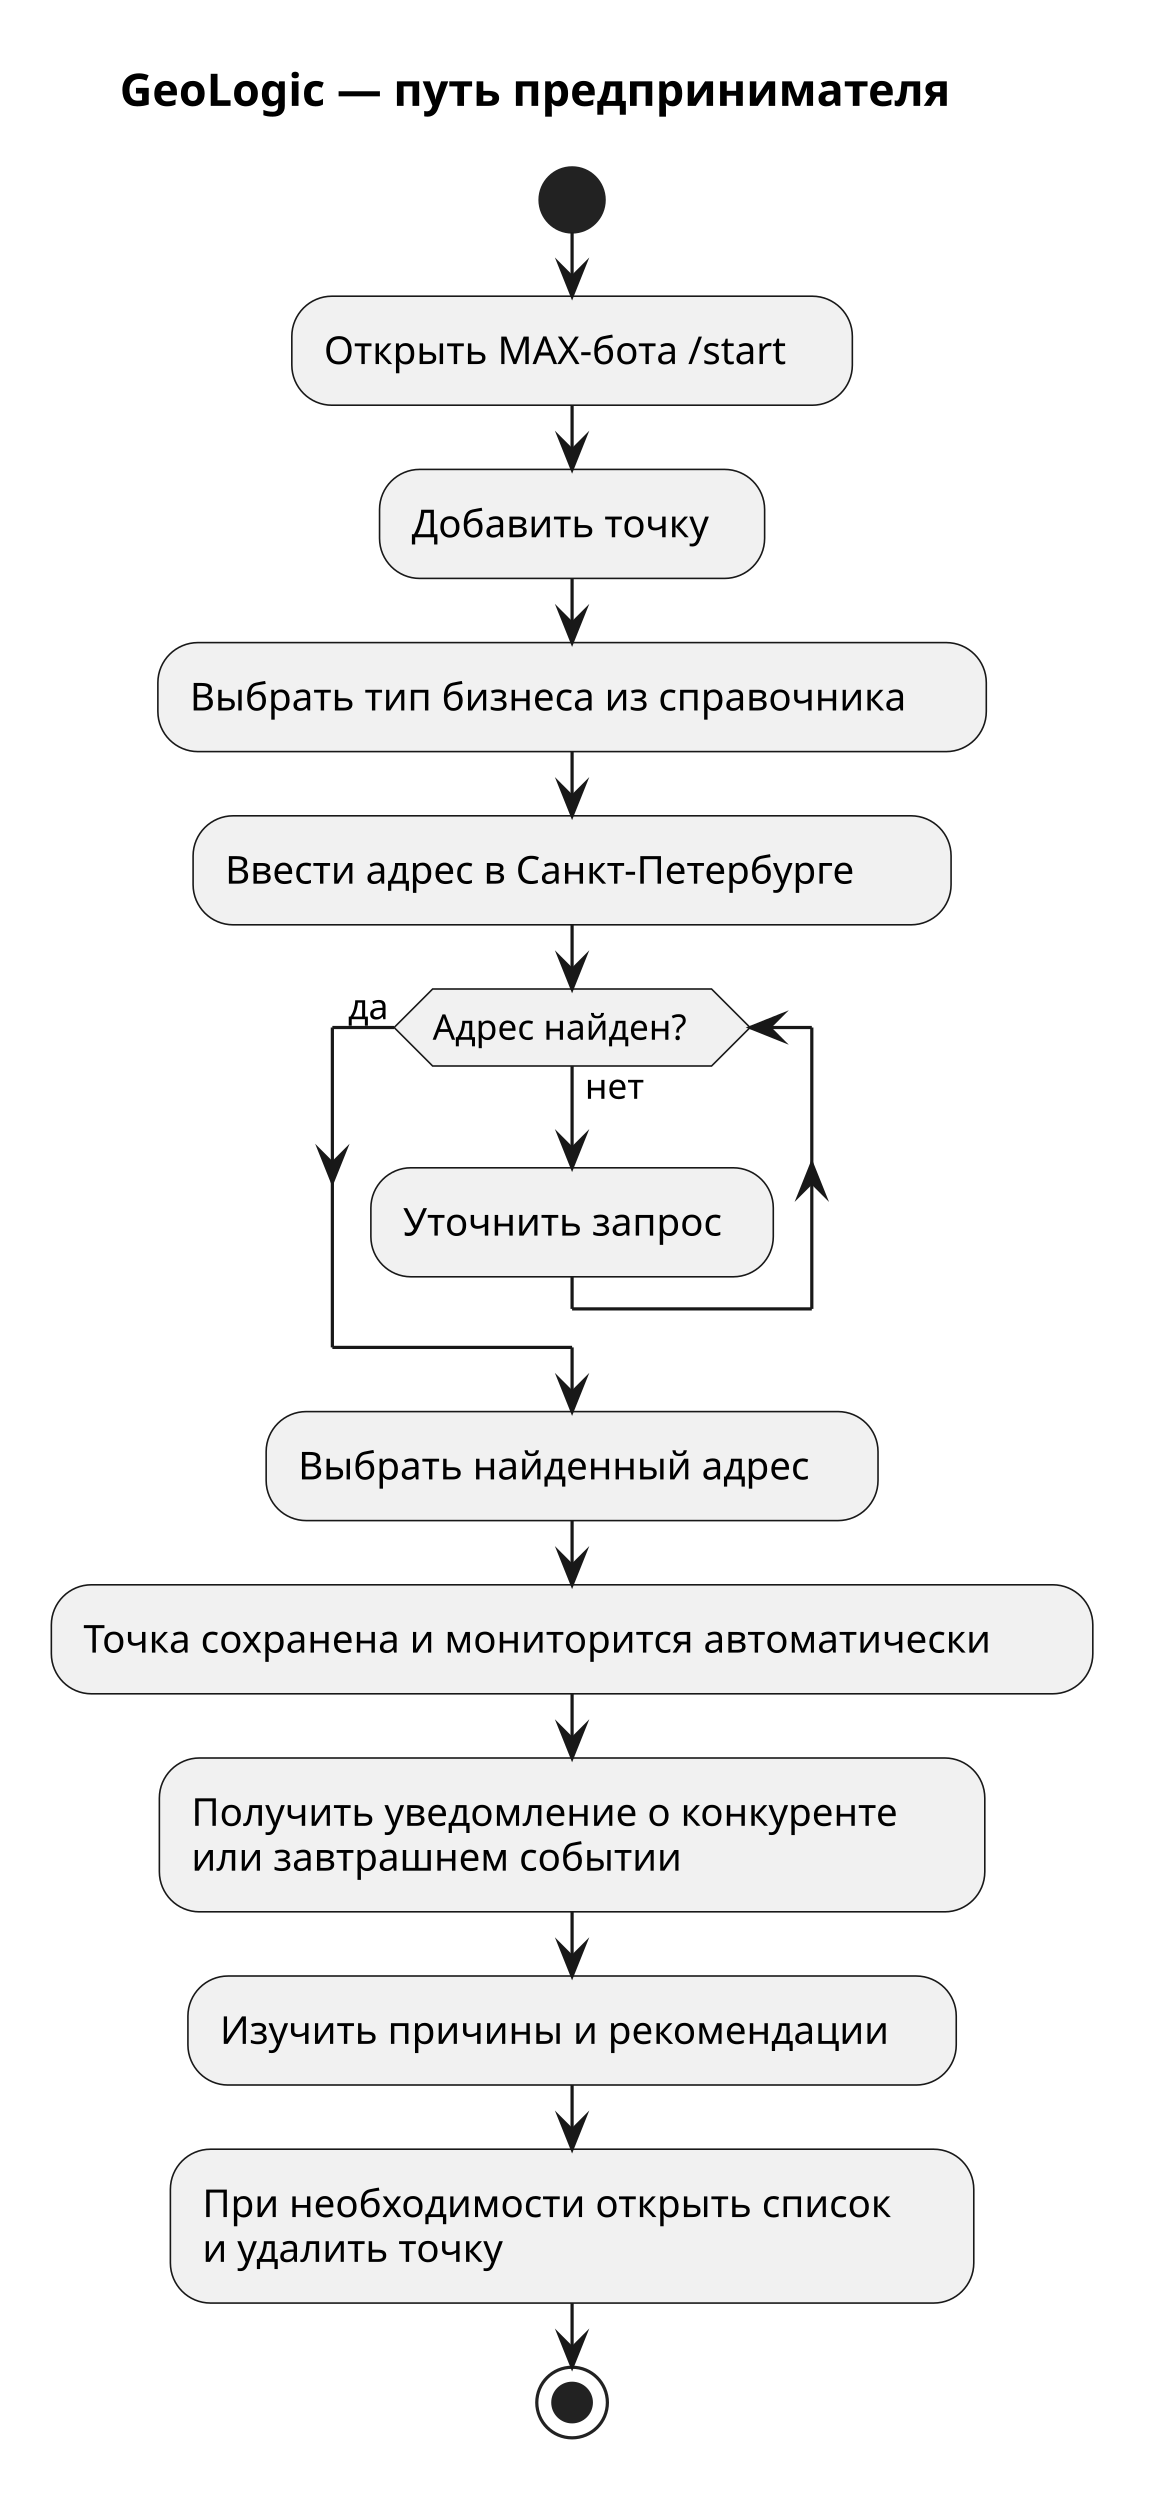
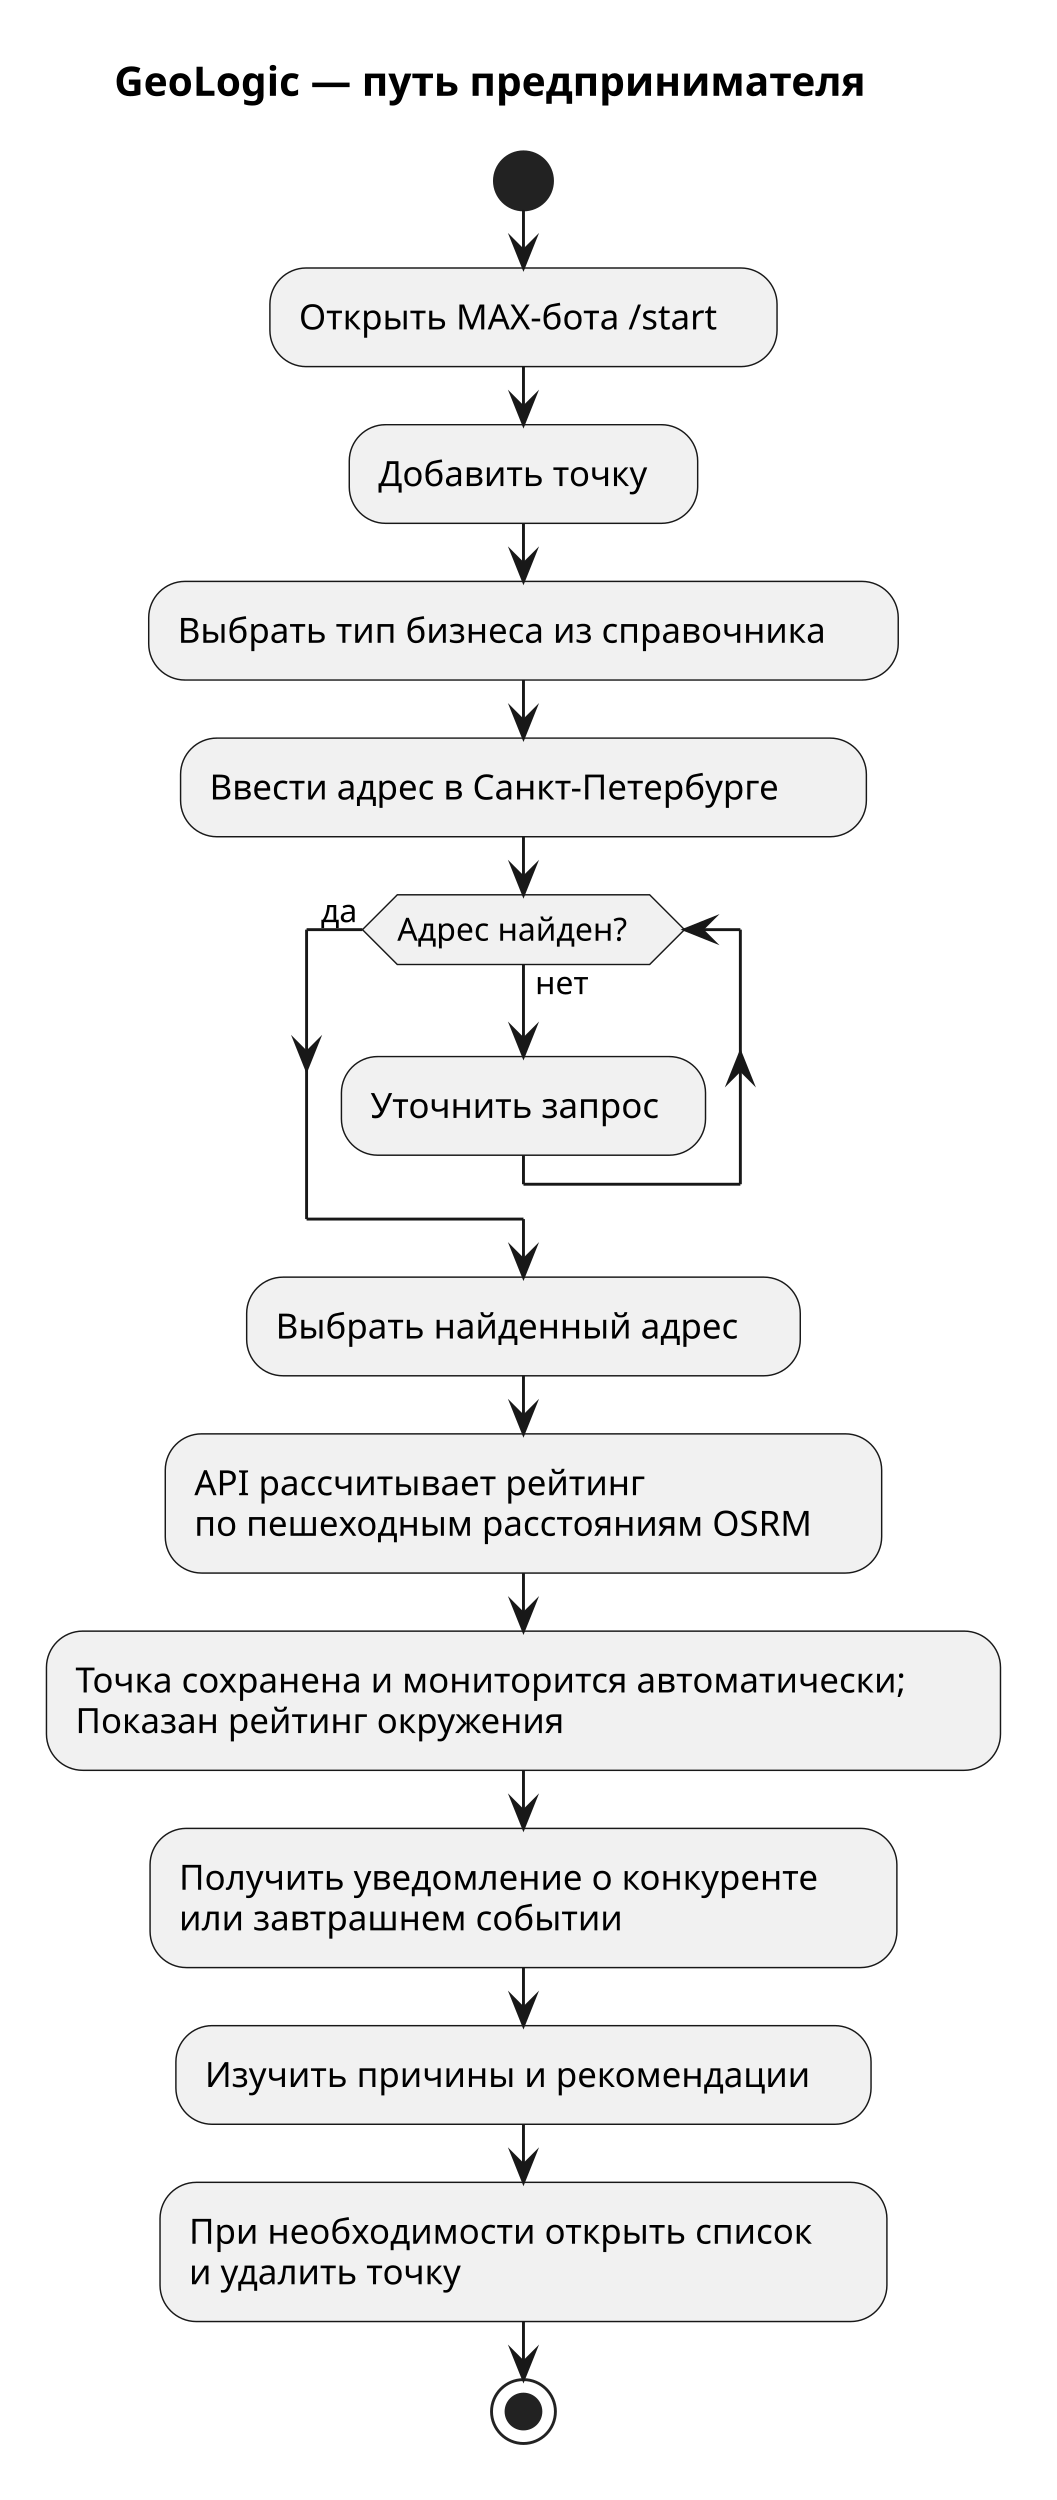
- <svg xmlns="http://www.w3.org/2000/svg" contentStyleType="text/css" data-diagram-type="ACTIVITY" height="779px" preserveAspectRatio="none" style="width:360px;height:779px;background:#FFFFFF;" version="1.1" viewBox="0 0 360 779" width="360px" zoomAndPan="magnify">
+ <svg xmlns="http://www.w3.org/2000/svg" contentStyleType="text/css" data-diagram-type="ACTIVITY" height="861px" preserveAspectRatio="none" style="width:364px;height:861px;background:#FFFFFF;" version="1.1" viewBox="0 0 364 861" width="364px" zoomAndPan="magnify">
  <defs />
  <g>
    <g class="title" data-source-line="1">
-       <text fill="#000000" font-family="sans-serif" font-size="14" font-weight="700" lengthAdjust="spacing" textLength="283.876" x="37.324" y="32.995">GeoLogic — путь предпринимателя</text>
+       <text fill="#000000" font-family="sans-serif" font-size="14" font-weight="700" lengthAdjust="spacing" textLength="283.876" x="39.345" y="32.995">GeoLogic — путь предпринимателя</text>
    </g>
-     <ellipse cx="178.262" cy="62.297" fill="#222222" rx="10" ry="10" style="stroke:#222222;stroke-width:1;" />
-     <rect fill="#F1F1F1" height="33.969" rx="12.5" ry="12.5" style="stroke:#181818;stroke-width:0.5;" width="174.658" x="90.933" y="92.297" />
-     <text fill="#000000" font-family="sans-serif" font-size="12" lengthAdjust="spacing" textLength="154.658" x="100.933" y="113.436">Открыть MAX-бота /start</text>
-     <rect fill="#F1F1F1" height="33.969" rx="12.5" ry="12.5" style="stroke:#181818;stroke-width:0.5;" width="119.99" x="118.267" y="146.266" />
-     <text fill="#000000" font-family="sans-serif" font-size="12" lengthAdjust="spacing" textLength="99.99" x="128.267" y="167.404">Добавить точку</text>
-     <rect fill="#F1F1F1" height="33.969" rx="12.5" ry="12.5" style="stroke:#181818;stroke-width:0.5;" width="258.137" x="49.193" y="200.234" />
-     <text fill="#000000" font-family="sans-serif" font-size="12" lengthAdjust="spacing" textLength="238.137" x="59.193" y="221.373">Выбрать тип бизнеса из справочника</text>
-     <rect fill="#F1F1F1" height="33.969" rx="12.5" ry="12.5" style="stroke:#181818;stroke-width:0.5;" width="236.188" x="60.168" y="254.203" />
-     <text fill="#000000" font-family="sans-serif" font-size="12" lengthAdjust="spacing" textLength="216.188" x="70.168" y="275.342">Ввести адрес в Санкт-Петербурге</text>
-     <rect fill="#F1F1F1" height="33.969" rx="12.5" ry="12.5" style="stroke:#181818;stroke-width:0.5;" width="125.393" x="115.565" y="363.882" />
-     <text fill="#000000" font-family="sans-serif" font-size="12" lengthAdjust="spacing" textLength="105.393" x="125.565" y="385.021">Уточнить запрос</text>
-     <polygon fill="#F1F1F1" points="134.807,308.172,221.717,308.172,233.717,320.172,221.717,332.172,134.807,332.172,122.807,320.172,134.807,308.172" style="stroke:#181818;stroke-width:0.5;stroke-linejoin:miter;stroke-miterlimit:10;" />
-     <text fill="#000000" font-family="sans-serif" font-size="11" lengthAdjust="spacing" textLength="20.367" x="182.262" y="342.382">нет</text>
-     <text fill="#000000" font-family="sans-serif" font-size="11" lengthAdjust="spacing" textLength="86.91" x="134.807" y="323.98">Адрес найден?</text>
-     <text fill="#000000" font-family="sans-serif" font-size="11" lengthAdjust="spacing" textLength="14.346" x="108.461" y="317.578">да</text>
-     <rect fill="#F1F1F1" height="33.969" rx="12.5" ry="12.5" style="stroke:#181818;stroke-width:0.5;" width="190.66" x="82.932" y="439.851" />
-     <text fill="#000000" font-family="sans-serif" font-size="12" lengthAdjust="spacing" textLength="170.66" x="92.932" y="460.99">Выбрать найденный адрес</text>
-     <rect fill="#F1F1F1" height="33.969" rx="12.5" ry="12.5" style="stroke:#181818;stroke-width:0.5;" width="324.523" x="16" y="493.82" />
-     <text fill="#000000" font-family="sans-serif" font-size="12" lengthAdjust="spacing" textLength="304.523" x="26" y="514.958">Точка сохранена и мониторится автоматически</text>
-     <rect fill="#F1F1F1" height="47.938" rx="12.5" ry="12.5" style="stroke:#181818;stroke-width:0.5;" width="257.205" x="49.659" y="547.789" />
-     <text fill="#000000" font-family="sans-serif" font-size="12" lengthAdjust="spacing" textLength="237.205" x="59.659" y="568.927">Получить уведомление о конкуренте</text>
-     <text fill="#000000" font-family="sans-serif" font-size="12" lengthAdjust="spacing" textLength="162.328" x="59.659" y="582.896">или завтрашнем событии</text>
-     <rect fill="#F1F1F1" height="33.969" rx="12.5" ry="12.5" style="stroke:#181818;stroke-width:0.5;" width="239.41" x="58.557" y="615.726" />
-     <text fill="#000000" font-family="sans-serif" font-size="12" lengthAdjust="spacing" textLength="219.41" x="68.557" y="636.865">Изучить причины и рекомендации</text>
-     <rect fill="#F1F1F1" height="47.938" rx="12.5" ry="12.5" style="stroke:#181818;stroke-width:0.5;" width="250.338" x="53.093" y="669.695" />
-     <text fill="#000000" font-family="sans-serif" font-size="12" lengthAdjust="spacing" textLength="230.338" x="63.093" y="690.833">При необходимости открыть список</text>
-     <text fill="#000000" font-family="sans-serif" font-size="12" lengthAdjust="spacing" textLength="103.482" x="63.093" y="704.802">и удалить точку</text>
-     <ellipse cx="178.262" cy="748.632" fill="none" rx="11" ry="11" style="stroke:#222222;stroke-width:1;" />
-     <ellipse cx="178.262" cy="748.632" fill="#222222" rx="6" ry="6" style="stroke:#222222;stroke-width:1;" />
-     <line style="stroke:#181818;stroke-width:1;" x1="178.262" x2="178.262" y1="72.297" y2="92.297" />
-     <polygon fill="#181818" points="174.262,82.297,178.262,92.297,182.262,82.297,178.262,86.297" style="stroke:#181818;stroke-width:1;stroke-linejoin:miter;stroke-miterlimit:10;" />
-     <line style="stroke:#181818;stroke-width:1;" x1="178.262" x2="178.262" y1="126.266" y2="146.266" />
-     <polygon fill="#181818" points="174.262,136.266,178.262,146.266,182.262,136.266,178.262,140.266" style="stroke:#181818;stroke-width:1;stroke-linejoin:miter;stroke-miterlimit:10;" />
-     <line style="stroke:#181818;stroke-width:1;" x1="178.262" x2="178.262" y1="180.234" y2="200.234" />
-     <polygon fill="#181818" points="174.262,190.234,178.262,200.234,182.262,190.234,178.262,194.234" style="stroke:#181818;stroke-width:1;stroke-linejoin:miter;stroke-miterlimit:10;" />
-     <line style="stroke:#181818;stroke-width:1;" x1="178.262" x2="178.262" y1="234.203" y2="254.203" />
-     <polygon fill="#181818" points="174.262,244.203,178.262,254.203,182.262,244.203,178.262,248.203" style="stroke:#181818;stroke-width:1;stroke-linejoin:miter;stroke-miterlimit:10;" />
-     <line style="stroke:#181818;stroke-width:1;" x1="178.262" x2="178.262" y1="332.172" y2="363.882" />
-     <polygon fill="#181818" points="174.262,353.882,178.262,363.882,182.262,353.882,178.262,357.882" style="stroke:#181818;stroke-width:1;stroke-linejoin:miter;stroke-miterlimit:10;" />
-     <line style="stroke:#181818;stroke-width:1;" x1="178.262" x2="178.262" y1="397.851" y2="407.851" />
-     <line style="stroke:#181818;stroke-width:1;" x1="178.262" x2="252.958" y1="407.851" y2="407.851" />
-     <polygon fill="#181818" points="248.958,372.464,252.958,362.464,256.958,372.464,252.958,368.464" style="stroke:#181818;stroke-width:1;stroke-linejoin:miter;stroke-miterlimit:10;" />
-     <line style="stroke:#181818;stroke-width:1;" x1="252.958" x2="252.958" y1="320.172" y2="407.851" />
-     <line style="stroke:#181818;stroke-width:1;" x1="252.958" x2="233.717" y1="320.172" y2="320.172" />
-     <polygon fill="#181818" points="243.717,316.172,233.717,320.172,243.717,324.172,239.717,320.172" style="stroke:#181818;stroke-width:1;stroke-linejoin:miter;stroke-miterlimit:10;" />
-     <line style="stroke:#181818;stroke-width:1;" x1="122.807" x2="103.565" y1="320.172" y2="320.172" />
-     <polygon fill="#181818" points="99.565,358.464,103.565,368.464,107.565,358.464,103.565,362.464" style="stroke:#181818;stroke-width:1;stroke-linejoin:miter;stroke-miterlimit:10;" />
-     <line style="stroke:#181818;stroke-width:1;" x1="103.565" x2="103.565" y1="320.172" y2="419.851" />
-     <line style="stroke:#181818;stroke-width:1;" x1="103.565" x2="178.262" y1="419.851" y2="419.851" />
-     <line style="stroke:#181818;stroke-width:1;" x1="178.262" x2="178.262" y1="419.851" y2="439.851" />
-     <polygon fill="#181818" points="174.262,429.851,178.262,439.851,182.262,429.851,178.262,433.851" style="stroke:#181818;stroke-width:1;stroke-linejoin:miter;stroke-miterlimit:10;" />
-     <line style="stroke:#181818;stroke-width:1;" x1="178.262" x2="178.262" y1="288.172" y2="308.172" />
-     <polygon fill="#181818" points="174.262,298.172,178.262,308.172,182.262,298.172,178.262,302.172" style="stroke:#181818;stroke-width:1;stroke-linejoin:miter;stroke-miterlimit:10;" />
-     <line style="stroke:#181818;stroke-width:1;" x1="178.262" x2="178.262" y1="473.82" y2="493.82" />
-     <polygon fill="#181818" points="174.262,483.82,178.262,493.82,182.262,483.82,178.262,487.82" style="stroke:#181818;stroke-width:1;stroke-linejoin:miter;stroke-miterlimit:10;" />
-     <line style="stroke:#181818;stroke-width:1;" x1="178.262" x2="178.262" y1="527.789" y2="547.789" />
-     <polygon fill="#181818" points="174.262,537.789,178.262,547.789,182.262,537.789,178.262,541.789" style="stroke:#181818;stroke-width:1;stroke-linejoin:miter;stroke-miterlimit:10;" />
-     <line style="stroke:#181818;stroke-width:1;" x1="178.262" x2="178.262" y1="595.726" y2="615.726" />
-     <polygon fill="#181818" points="174.262,605.726,178.262,615.726,182.262,605.726,178.262,609.726" style="stroke:#181818;stroke-width:1;stroke-linejoin:miter;stroke-miterlimit:10;" />
-     <line style="stroke:#181818;stroke-width:1;" x1="178.262" x2="178.262" y1="649.695" y2="669.695" />
-     <polygon fill="#181818" points="174.262,659.695,178.262,669.695,182.262,659.695,178.262,663.695" style="stroke:#181818;stroke-width:1;stroke-linejoin:miter;stroke-miterlimit:10;" />
-     <line style="stroke:#181818;stroke-width:1;" x1="178.262" x2="178.262" y1="717.632" y2="737.632" />
-     <polygon fill="#181818" points="174.262,727.632,178.262,737.632,182.262,727.632,178.262,731.632" style="stroke:#181818;stroke-width:1;stroke-linejoin:miter;stroke-miterlimit:10;" />
+     <ellipse cx="180.283" cy="62.297" fill="#222222" rx="10" ry="10" style="stroke:#222222;stroke-width:1;" />
+     <rect fill="#F1F1F1" height="33.969" rx="12.5" ry="12.5" style="stroke:#181818;stroke-width:0.5;" width="174.658" x="92.954" y="92.297" />
+     <text fill="#000000" font-family="sans-serif" font-size="12" lengthAdjust="spacing" textLength="154.658" x="102.954" y="113.436">Открыть MAX-бота /start</text>
+     <rect fill="#F1F1F1" height="33.969" rx="12.5" ry="12.5" style="stroke:#181818;stroke-width:0.5;" width="119.99" x="120.288" y="146.266" />
+     <text fill="#000000" font-family="sans-serif" font-size="12" lengthAdjust="spacing" textLength="99.99" x="130.288" y="167.404">Добавить точку</text>
+     <rect fill="#F1F1F1" height="33.969" rx="12.5" ry="12.5" style="stroke:#181818;stroke-width:0.5;" width="258.137" x="51.215" y="200.234" />
+     <text fill="#000000" font-family="sans-serif" font-size="12" lengthAdjust="spacing" textLength="238.137" x="61.215" y="221.373">Выбрать тип бизнеса из справочника</text>
+     <rect fill="#F1F1F1" height="33.969" rx="12.5" ry="12.5" style="stroke:#181818;stroke-width:0.5;" width="236.188" x="62.19" y="254.203" />
+     <text fill="#000000" font-family="sans-serif" font-size="12" lengthAdjust="spacing" textLength="216.188" x="72.189" y="275.342">Ввести адрес в Санкт-Петербурге</text>
+     <rect fill="#F1F1F1" height="33.969" rx="12.5" ry="12.5" style="stroke:#181818;stroke-width:0.5;" width="125.393" x="117.587" y="363.882" />
+     <text fill="#000000" font-family="sans-serif" font-size="12" lengthAdjust="spacing" textLength="105.393" x="127.587" y="385.021">Уточнить запрос</text>
+     <polygon fill="#F1F1F1" points="136.828,308.172,223.738,308.172,235.738,320.172,223.738,332.172,136.828,332.172,124.828,320.172,136.828,308.172" style="stroke:#181818;stroke-width:0.5;stroke-linejoin:miter;stroke-miterlimit:10;" />
+     <text fill="#000000" font-family="sans-serif" font-size="11" lengthAdjust="spacing" textLength="20.367" x="184.283" y="342.382">нет</text>
+     <text fill="#000000" font-family="sans-serif" font-size="11" lengthAdjust="spacing" textLength="86.91" x="136.828" y="323.98">Адрес найден?</text>
+     <text fill="#000000" font-family="sans-serif" font-size="11" lengthAdjust="spacing" textLength="14.346" x="110.482" y="317.578">да</text>
+     <rect fill="#F1F1F1" height="33.969" rx="12.5" ry="12.5" style="stroke:#181818;stroke-width:0.5;" width="190.66" x="84.953" y="439.851" />
+     <text fill="#000000" font-family="sans-serif" font-size="12" lengthAdjust="spacing" textLength="170.66" x="94.953" y="460.99">Выбрать найденный адрес</text>
+     <rect fill="#F1F1F1" height="47.938" rx="12.5" ry="12.5" style="stroke:#181818;stroke-width:0.5;" width="246.723" x="56.922" y="493.82" />
+     <text fill="#000000" font-family="sans-serif" font-size="12" lengthAdjust="spacing" textLength="166.67" x="66.922" y="514.958">API рассчитывает рейтинг</text>
+     <text fill="#000000" font-family="sans-serif" font-size="12" lengthAdjust="spacing" textLength="226.723" x="66.922" y="528.927">по пешеходным расстояниям OSRM</text>
+     <rect fill="#F1F1F1" height="47.938" rx="12.5" ry="12.5" style="stroke:#181818;stroke-width:0.5;" width="328.566" x="16" y="561.757" />
+     <text fill="#000000" font-family="sans-serif" font-size="12" lengthAdjust="spacing" textLength="308.566" x="26" y="582.896">Точка сохранена и мониторится автоматически;</text>
+     <text fill="#000000" font-family="sans-serif" font-size="12" lengthAdjust="spacing" textLength="182.279" x="26" y="596.865">Показан рейтинг окружения</text>
+     <rect fill="#F1F1F1" height="47.938" rx="12.5" ry="12.5" style="stroke:#181818;stroke-width:0.5;" width="257.205" x="51.681" y="629.695" />
+     <text fill="#000000" font-family="sans-serif" font-size="12" lengthAdjust="spacing" textLength="237.205" x="61.681" y="650.833">Получить уведомление о конкуренте</text>
+     <text fill="#000000" font-family="sans-serif" font-size="12" lengthAdjust="spacing" textLength="162.328" x="61.681" y="664.802">или завтрашнем событии</text>
+     <rect fill="#F1F1F1" height="33.969" rx="12.5" ry="12.5" style="stroke:#181818;stroke-width:0.5;" width="239.41" x="60.578" y="697.632" />
+     <text fill="#000000" font-family="sans-serif" font-size="12" lengthAdjust="spacing" textLength="219.41" x="70.578" y="718.771">Изучить причины и рекомендации</text>
+     <rect fill="#F1F1F1" height="47.938" rx="12.5" ry="12.5" style="stroke:#181818;stroke-width:0.5;" width="250.338" x="55.114" y="751.601" />
+     <text fill="#000000" font-family="sans-serif" font-size="12" lengthAdjust="spacing" textLength="230.338" x="65.114" y="772.74">При необходимости открыть список</text>
+     <text fill="#000000" font-family="sans-serif" font-size="12" lengthAdjust="spacing" textLength="103.482" x="65.114" y="786.708">и удалить точку</text>
+     <ellipse cx="180.283" cy="830.539" fill="none" rx="11" ry="11" style="stroke:#222222;stroke-width:1;" />
+     <ellipse cx="180.283" cy="830.539" fill="#222222" rx="6" ry="6" style="stroke:#222222;stroke-width:1;" />
+     <line style="stroke:#181818;stroke-width:1;" x1="180.283" x2="180.283" y1="72.297" y2="92.297" />
+     <polygon fill="#181818" points="176.283,82.297,180.283,92.297,184.283,82.297,180.283,86.297" style="stroke:#181818;stroke-width:1;stroke-linejoin:miter;stroke-miterlimit:10;" />
+     <line style="stroke:#181818;stroke-width:1;" x1="180.283" x2="180.283" y1="126.266" y2="146.266" />
+     <polygon fill="#181818" points="176.283,136.266,180.283,146.266,184.283,136.266,180.283,140.266" style="stroke:#181818;stroke-width:1;stroke-linejoin:miter;stroke-miterlimit:10;" />
+     <line style="stroke:#181818;stroke-width:1;" x1="180.283" x2="180.283" y1="180.234" y2="200.234" />
+     <polygon fill="#181818" points="176.283,190.234,180.283,200.234,184.283,190.234,180.283,194.234" style="stroke:#181818;stroke-width:1;stroke-linejoin:miter;stroke-miterlimit:10;" />
+     <line style="stroke:#181818;stroke-width:1;" x1="180.283" x2="180.283" y1="234.203" y2="254.203" />
+     <polygon fill="#181818" points="176.283,244.203,180.283,254.203,184.283,244.203,180.283,248.203" style="stroke:#181818;stroke-width:1;stroke-linejoin:miter;stroke-miterlimit:10;" />
+     <line style="stroke:#181818;stroke-width:1;" x1="180.283" x2="180.283" y1="332.172" y2="363.882" />
+     <polygon fill="#181818" points="176.283,353.882,180.283,363.882,184.283,353.882,180.283,357.882" style="stroke:#181818;stroke-width:1;stroke-linejoin:miter;stroke-miterlimit:10;" />
+     <line style="stroke:#181818;stroke-width:1;" x1="180.283" x2="180.283" y1="397.851" y2="407.851" />
+     <line style="stroke:#181818;stroke-width:1;" x1="180.283" x2="254.98" y1="407.851" y2="407.851" />
+     <polygon fill="#181818" points="250.98,372.464,254.98,362.464,258.979,372.464,254.98,368.464" style="stroke:#181818;stroke-width:1;stroke-linejoin:miter;stroke-miterlimit:10;" />
+     <line style="stroke:#181818;stroke-width:1;" x1="254.98" x2="254.98" y1="320.172" y2="407.851" />
+     <line style="stroke:#181818;stroke-width:1;" x1="254.98" x2="235.738" y1="320.172" y2="320.172" />
+     <polygon fill="#181818" points="245.738,316.172,235.738,320.172,245.738,324.172,241.738,320.172" style="stroke:#181818;stroke-width:1;stroke-linejoin:miter;stroke-miterlimit:10;" />
+     <line style="stroke:#181818;stroke-width:1;" x1="124.828" x2="105.587" y1="320.172" y2="320.172" />
+     <polygon fill="#181818" points="101.587,358.464,105.587,368.464,109.587,358.464,105.587,362.464" style="stroke:#181818;stroke-width:1;stroke-linejoin:miter;stroke-miterlimit:10;" />
+     <line style="stroke:#181818;stroke-width:1;" x1="105.587" x2="105.587" y1="320.172" y2="419.851" />
+     <line style="stroke:#181818;stroke-width:1;" x1="105.587" x2="180.283" y1="419.851" y2="419.851" />
+     <line style="stroke:#181818;stroke-width:1;" x1="180.283" x2="180.283" y1="419.851" y2="439.851" />
+     <polygon fill="#181818" points="176.283,429.851,180.283,439.851,184.283,429.851,180.283,433.851" style="stroke:#181818;stroke-width:1;stroke-linejoin:miter;stroke-miterlimit:10;" />
+     <line style="stroke:#181818;stroke-width:1;" x1="180.283" x2="180.283" y1="288.172" y2="308.172" />
+     <polygon fill="#181818" points="176.283,298.172,180.283,308.172,184.283,298.172,180.283,302.172" style="stroke:#181818;stroke-width:1;stroke-linejoin:miter;stroke-miterlimit:10;" />
+     <line style="stroke:#181818;stroke-width:1;" x1="180.283" x2="180.283" y1="473.82" y2="493.82" />
+     <polygon fill="#181818" points="176.283,483.82,180.283,493.82,184.283,483.82,180.283,487.82" style="stroke:#181818;stroke-width:1;stroke-linejoin:miter;stroke-miterlimit:10;" />
+     <line style="stroke:#181818;stroke-width:1;" x1="180.283" x2="180.283" y1="541.757" y2="561.757" />
+     <polygon fill="#181818" points="176.283,551.757,180.283,561.757,184.283,551.757,180.283,555.757" style="stroke:#181818;stroke-width:1;stroke-linejoin:miter;stroke-miterlimit:10;" />
+     <line style="stroke:#181818;stroke-width:1;" x1="180.283" x2="180.283" y1="609.695" y2="629.695" />
+     <polygon fill="#181818" points="176.283,619.695,180.283,629.695,184.283,619.695,180.283,623.695" style="stroke:#181818;stroke-width:1;stroke-linejoin:miter;stroke-miterlimit:10;" />
+     <line style="stroke:#181818;stroke-width:1;" x1="180.283" x2="180.283" y1="677.632" y2="697.632" />
+     <polygon fill="#181818" points="176.283,687.632,180.283,697.632,184.283,687.632,180.283,691.632" style="stroke:#181818;stroke-width:1;stroke-linejoin:miter;stroke-miterlimit:10;" />
+     <line style="stroke:#181818;stroke-width:1;" x1="180.283" x2="180.283" y1="731.601" y2="751.601" />
+     <polygon fill="#181818" points="176.283,741.601,180.283,751.601,184.283,741.601,180.283,745.601" style="stroke:#181818;stroke-width:1;stroke-linejoin:miter;stroke-miterlimit:10;" />
+     <line style="stroke:#181818;stroke-width:1;" x1="180.283" x2="180.283" y1="799.539" y2="819.539" />
+     <polygon fill="#181818" points="176.283,809.539,180.283,819.539,184.283,809.539,180.283,813.539" style="stroke:#181818;stroke-width:1;stroke-linejoin:miter;stroke-miterlimit:10;" />
  </g>
</svg>
